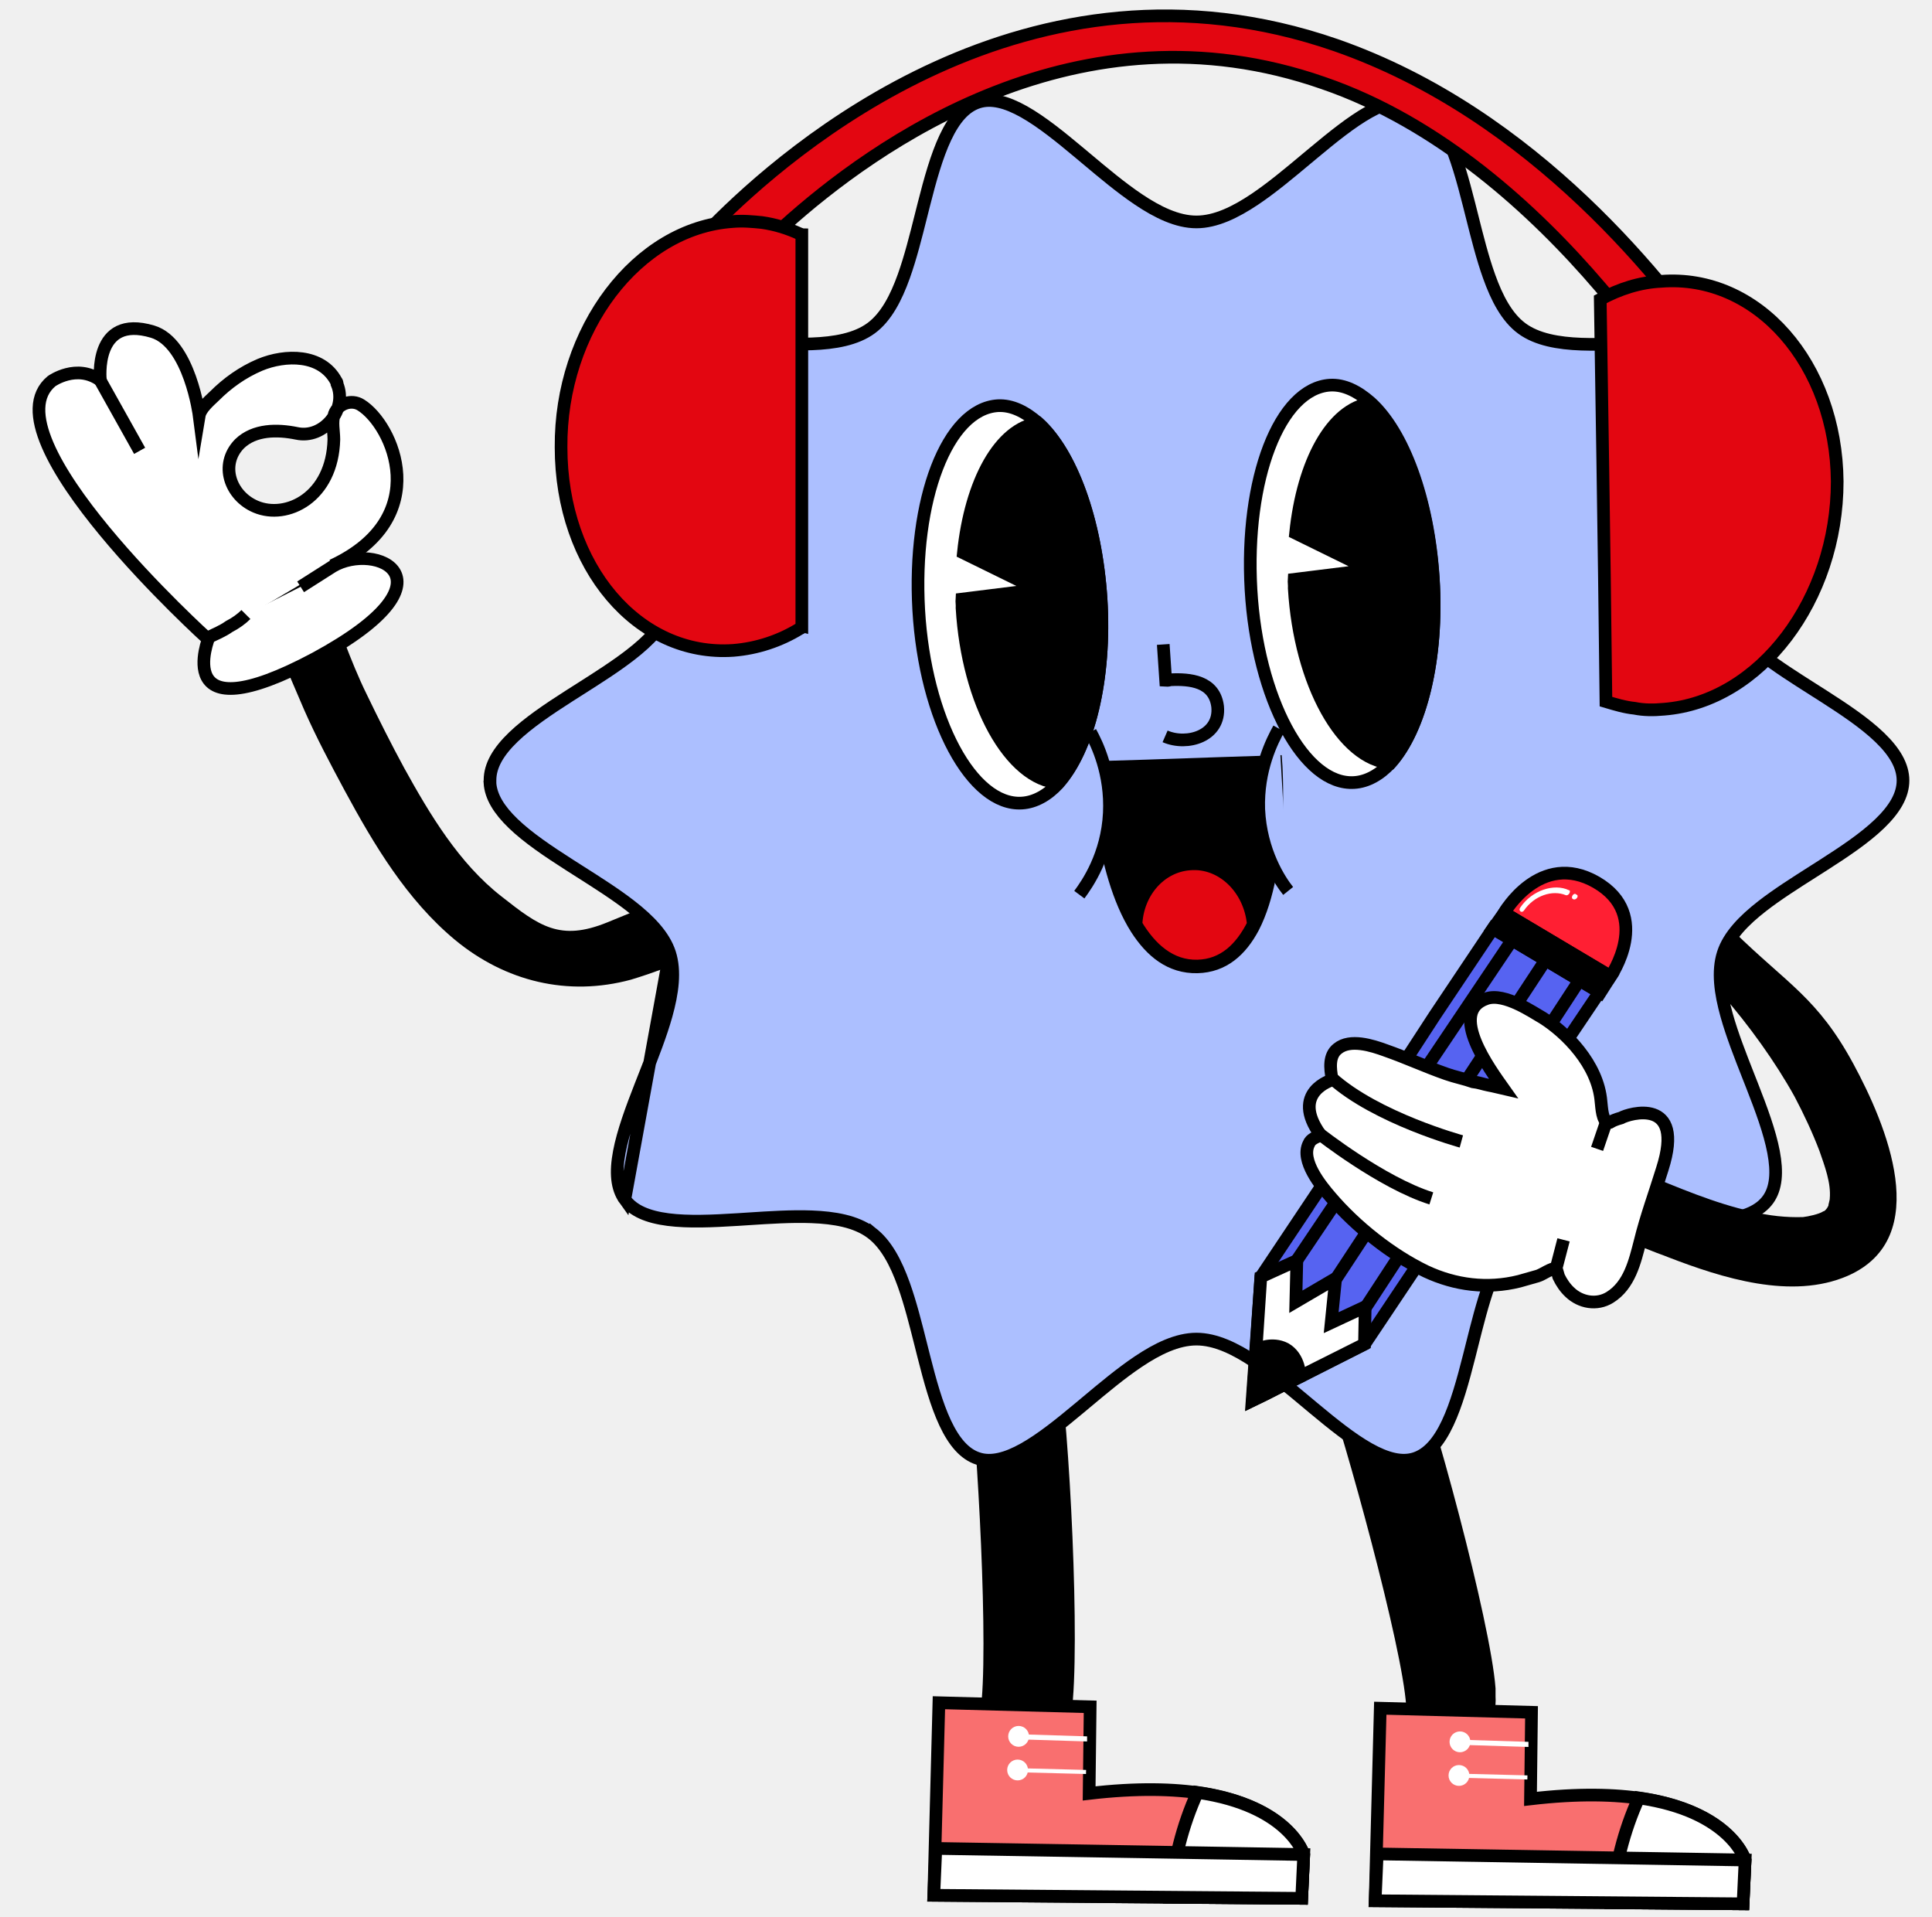
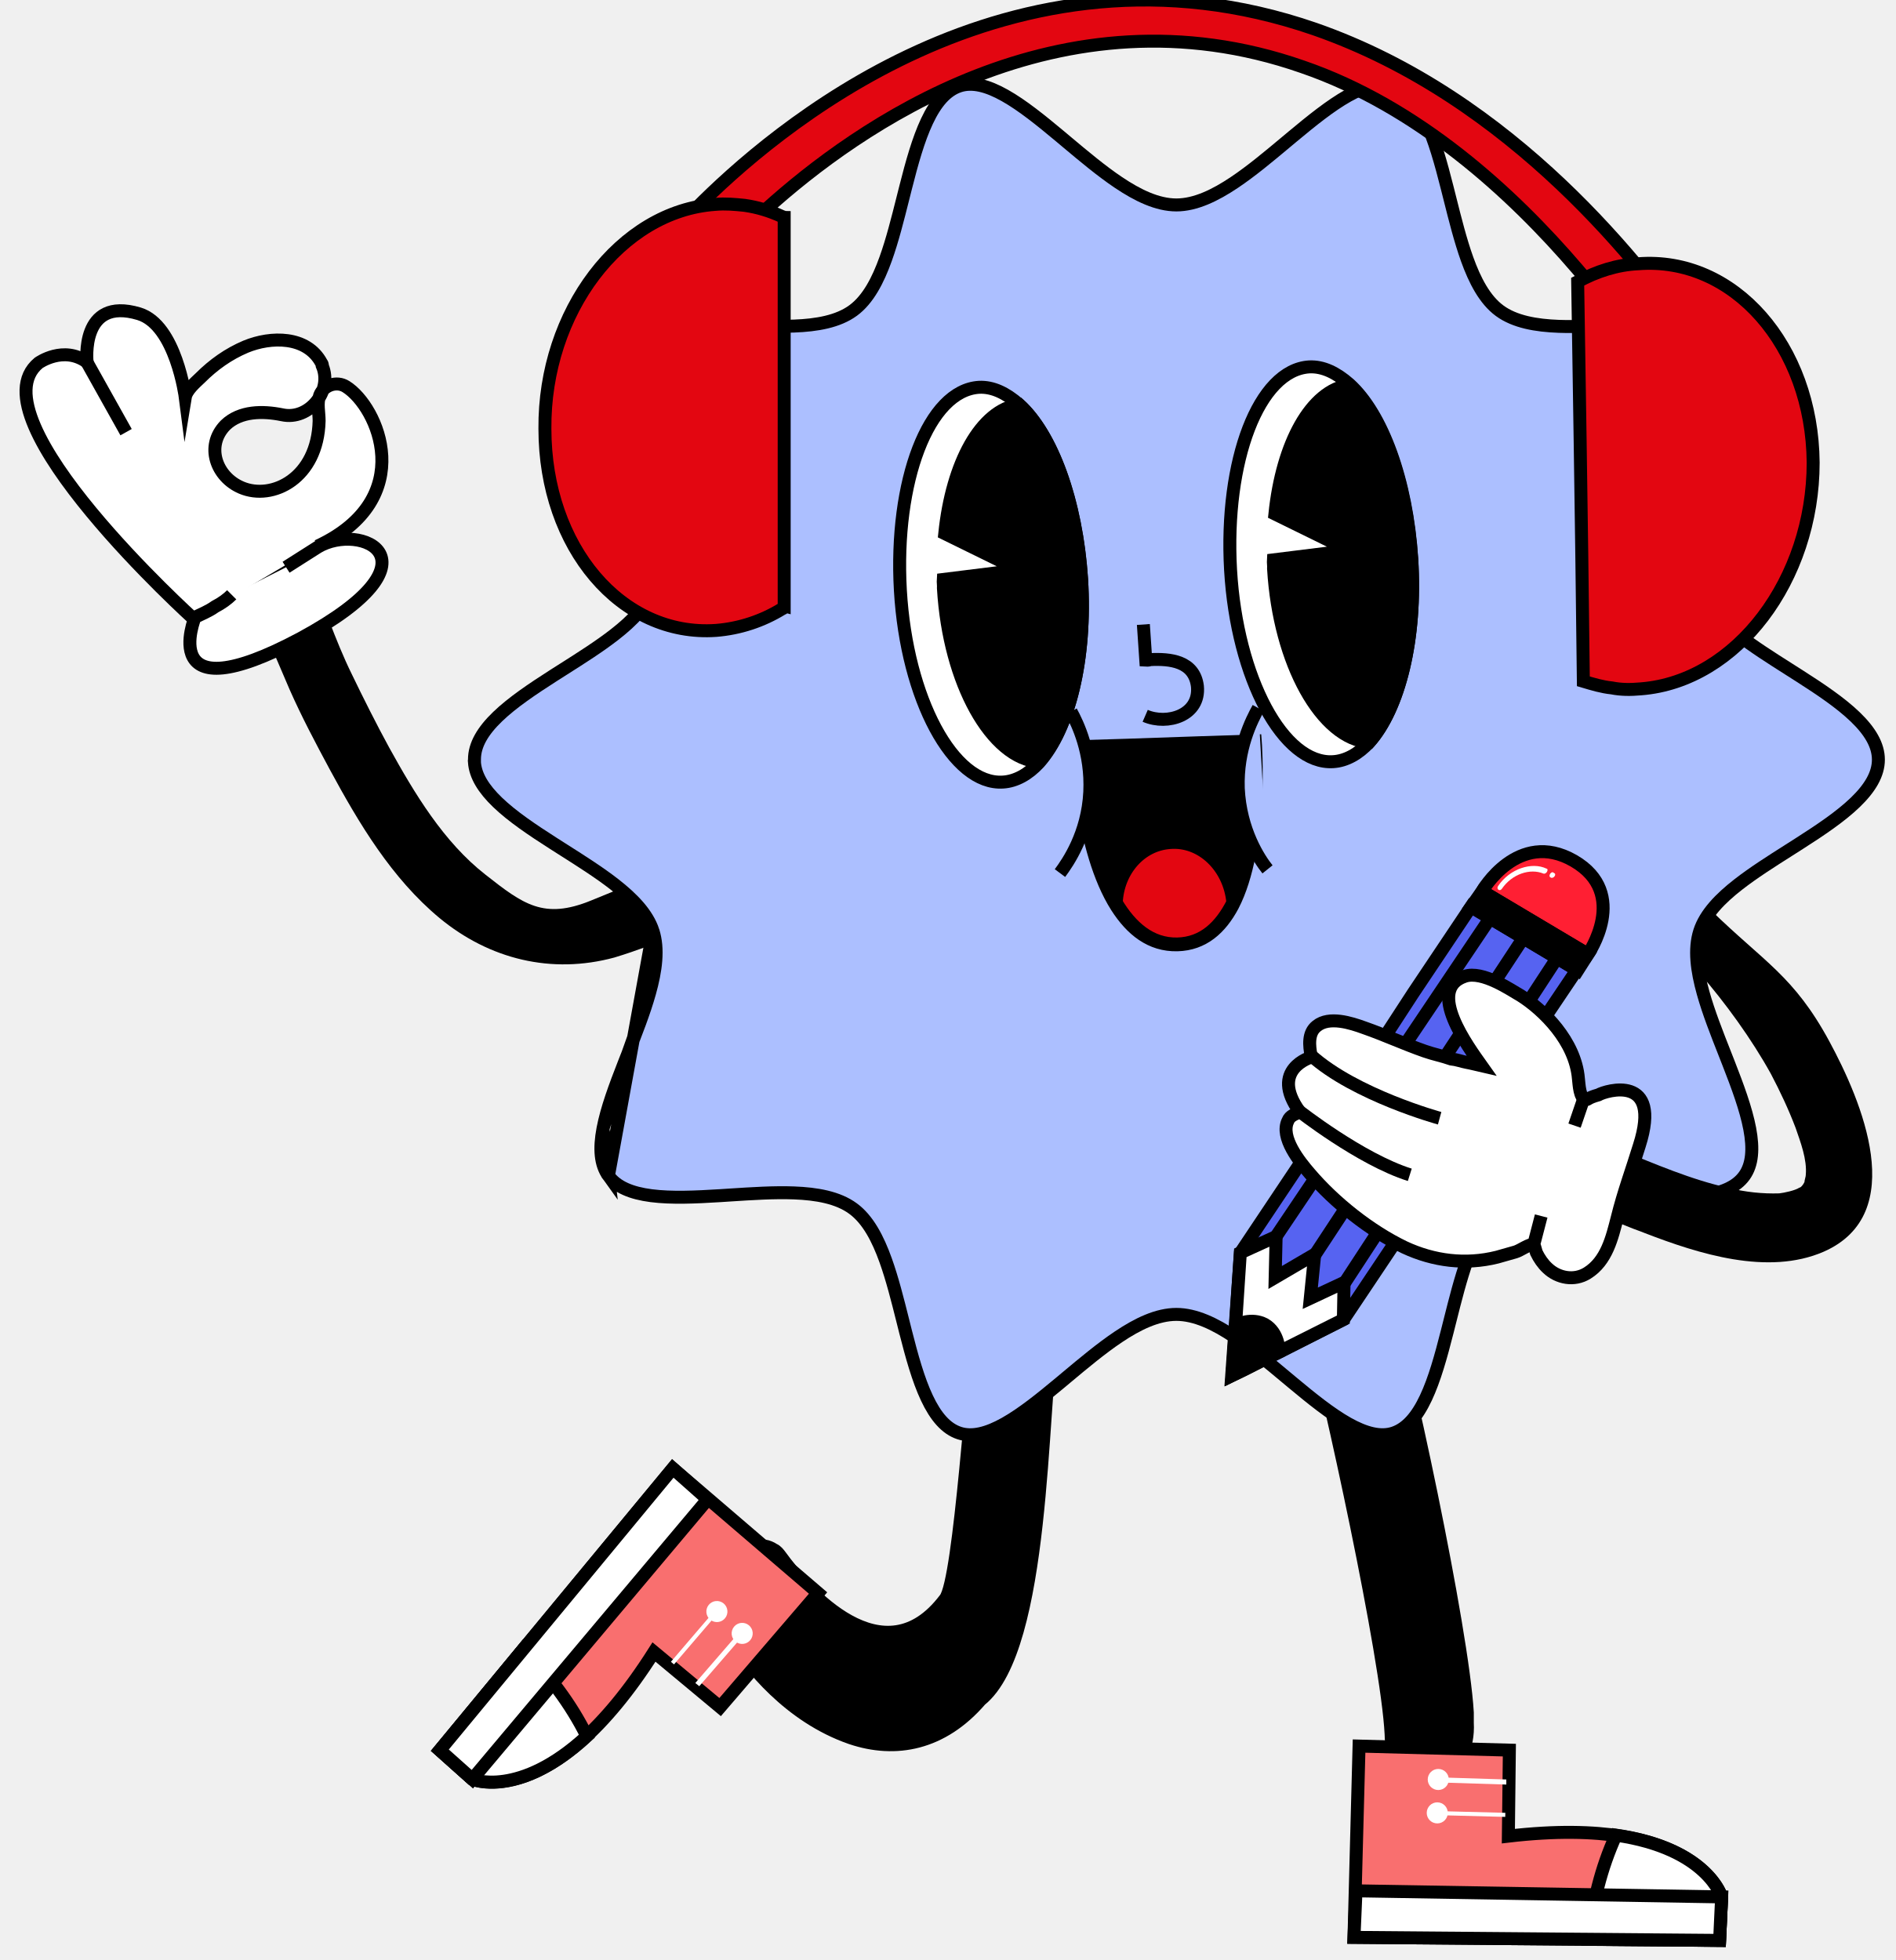
- <svg xmlns="http://www.w3.org/2000/svg" width="122" height="121" viewBox="0 0 122 121" fill="none">
-   <path d="M67.155 108.607C66.787 111.166 63.642 111.387 62.574 109.739C62.299 109.293 62.168 108.75 62.302 108.136C62.877 104.334 62.088 90.725 61.604 86.951C61.539 86.679 61.546 86.359 61.481 86.088C63.277 86.09 64.895 86.055 66.422 85.87C67.135 90.015 67.831 104.055 67.261 108.115C67.235 108.238 67.195 108.423 67.155 108.607Z" fill="black" stroke="black" stroke-width="0.8" stroke-miterlimit="10" />
-   <path d="M68.84 107.754L59.289 107.497L58.967 119.654L82.198 119.846L82.327 117.081C82.327 117.081 80.843 111.806 68.775 113.222L68.84 107.754Z" fill="#F96F6F" stroke="black" stroke-width="0.8" stroke-miterlimit="10" />
-   <path d="M75.616 113.157C81.424 113.993 82.327 117.081 82.327 117.081L82.198 119.846L73.873 119.782C74.131 117.467 74.648 115.28 75.616 113.157Z" fill="white" stroke="black" stroke-width="0.8" stroke-miterlimit="10" />
-   <path d="M59.096 116.695L82.327 117.081L82.198 119.846L58.967 119.654L59.096 116.695Z" fill="white" stroke="black" stroke-width="0.8" stroke-miterlimit="10" />
-   <path d="M68.646 109.942L68.646 109.62L64.516 109.491L64.516 109.813L68.646 109.942Z" fill="white" />
-   <path d="M64.519 111.634L68.584 111.739L68.577 111.996L64.513 111.892L64.519 111.634Z" fill="white" />
-   <path d="M64.322 109.878C64.18 109.878 64.064 109.762 64.064 109.62C64.064 109.478 64.18 109.362 64.322 109.362C64.465 109.362 64.581 109.478 64.581 109.62C64.581 109.762 64.465 109.878 64.322 109.878Z" fill="white" stroke="white" stroke-width="0.8" stroke-miterlimit="10" />
-   <path d="M64.258 112C64.116 112 64 111.885 64 111.743C64 111.6 64.116 111.485 64.258 111.485C64.401 111.485 64.516 111.6 64.516 111.743C64.516 111.885 64.401 112 64.258 112Z" fill="white" stroke="white" stroke-width="0.8" stroke-miterlimit="10" />
-   <path d="M94.039 107.109C94.221 109.689 91.194 110.569 89.801 109.185C89.438 108.808 89.196 108.305 89.196 107.676C88.954 103.838 85.302 90.704 84.031 87.118C83.91 86.867 83.849 86.552 83.728 86.301C85.484 85.923 87.058 85.546 88.511 85.043C90.085 88.943 93.737 102.517 94.039 106.606C94.039 106.732 94.039 106.921 94.039 107.109Z" fill="black" stroke="black" stroke-width="0.8" stroke-miterlimit="10" />
-   <path d="M42.286 60.171L42.286 60.171C41.929 59.063 40.975 58.091 39.838 57.206C38.882 56.462 37.745 55.74 36.622 55.027C36.4 54.886 36.178 54.745 35.958 54.604C34.614 53.744 33.343 52.892 32.409 51.992C31.524 51.141 30.996 50.3 30.939 49.426L30.942 49.422V49.257C30.942 48.326 31.48 47.434 32.418 46.531C33.352 45.632 34.623 44.779 35.967 43.919C36.187 43.779 36.409 43.638 36.631 43.497C37.754 42.783 38.891 42.062 39.847 41.317C40.983 40.432 41.938 39.46 42.295 38.352L42.295 38.352C42.662 37.212 42.471 35.838 42.076 34.429C41.731 33.195 41.211 31.873 40.701 30.576C40.624 30.383 40.548 30.189 40.473 29.997C39.889 28.504 39.356 27.069 39.117 25.802C38.875 24.528 38.949 23.517 39.465 22.801C39.987 22.078 40.923 21.692 42.201 21.528C43.474 21.365 44.994 21.432 46.584 21.532C46.802 21.546 47.021 21.56 47.241 21.574C48.609 21.663 50.001 21.755 51.256 21.709C52.703 21.656 54.055 21.42 55.008 20.72C55.953 20.026 56.584 18.805 57.074 17.436C57.493 16.266 57.83 14.925 58.162 13.604C58.221 13.369 58.28 13.135 58.339 12.902C58.735 11.346 59.144 9.864 59.696 8.692C60.252 7.513 60.914 6.731 61.769 6.451L61.769 6.451C62.584 6.184 63.544 6.426 64.663 7.056C65.775 7.682 66.958 8.641 68.185 9.667C68.324 9.783 68.463 9.9 68.603 10.017C69.686 10.926 70.795 11.856 71.879 12.584C73.094 13.401 74.344 14.011 75.551 14.011C76.758 14.011 78.008 13.402 79.225 12.587C80.308 11.861 81.418 10.933 82.501 10.027C82.642 9.91 82.782 9.792 82.922 9.676C84.15 8.653 85.334 7.696 86.446 7.072C87.567 6.443 88.527 6.202 89.342 6.469L89.342 6.469C90.197 6.749 90.859 7.53 91.414 8.709C91.966 9.882 92.373 11.364 92.769 12.92C92.827 13.15 92.885 13.382 92.944 13.614C93.276 14.938 93.613 16.282 94.034 17.454C94.524 18.823 95.156 20.044 96.103 20.738C97.056 21.438 98.408 21.674 99.855 21.727C101.11 21.772 102.502 21.681 103.87 21.592C104.09 21.578 104.309 21.563 104.527 21.55C106.117 21.45 107.637 21.383 108.91 21.546C110.189 21.71 111.124 22.096 111.646 22.819C112.162 23.535 112.236 24.546 111.995 25.82C111.755 27.087 111.222 28.522 110.638 30.015C110.563 30.207 110.487 30.401 110.41 30.594C109.9 31.891 109.38 33.213 109.035 34.447C108.64 35.856 108.449 37.23 108.816 38.37L108.816 38.37C109.173 39.478 110.128 40.45 111.264 41.335C112.22 42.08 113.357 42.801 114.48 43.515C114.703 43.656 114.924 43.796 115.144 43.937C116.488 44.797 117.759 45.65 118.693 46.549C119.631 47.452 120.169 48.344 120.169 49.275C120.169 50.206 119.631 51.098 118.693 52.001C117.759 52.901 116.488 53.753 115.144 54.613C114.924 54.754 114.703 54.895 114.48 55.036C113.357 55.749 112.22 56.471 111.264 57.215C110.128 58.1 109.173 59.072 108.816 60.18L108.816 60.18C108.449 61.32 108.64 62.694 109.035 64.103C109.38 65.337 109.9 66.659 110.41 67.956C110.487 68.15 110.563 68.343 110.638 68.535C111.222 70.028 111.755 71.463 111.995 72.73C112.236 74.004 112.162 75.015 111.646 75.731C111.124 76.454 110.188 76.84 108.91 77.004C107.637 77.168 106.117 77.1 104.527 77C104.309 76.987 104.09 76.972 103.87 76.958C102.503 76.869 101.11 76.778 99.855 76.824C98.408 76.877 97.056 77.112 96.103 77.812C95.158 78.506 94.528 79.727 94.037 81.096C93.618 82.266 93.281 83.607 92.949 84.928C92.89 85.163 92.831 85.397 92.772 85.63C92.376 87.186 91.968 88.668 91.415 89.841C90.86 91.019 90.198 91.801 89.343 92.081C88.527 92.346 87.567 92.104 86.446 91.475C85.334 90.85 84.15 89.894 82.921 88.871C82.783 88.755 82.644 88.639 82.504 88.522C81.42 87.616 80.309 86.688 79.225 85.962C78.008 85.147 76.758 84.54 75.551 84.54C74.344 84.54 73.094 85.148 71.878 85.963C70.794 86.689 69.684 87.617 68.601 88.523C68.46 88.641 68.32 88.758 68.181 88.874C66.953 89.898 65.769 90.854 64.656 91.478C63.536 92.107 62.575 92.349 61.761 92.081L61.76 92.081C60.905 91.802 60.243 91.02 59.688 89.841C59.137 88.668 58.729 87.187 58.334 85.63C58.275 85.4 58.217 85.168 58.159 84.936C57.827 83.613 57.489 82.269 57.069 81.096C56.578 79.727 55.946 78.506 54.999 77.812M42.286 60.171L39.456 75.722C39.978 76.445 40.914 76.831 42.193 76.996C43.465 77.159 44.985 77.092 46.575 76.993C46.791 76.979 47.008 76.965 47.226 76.951C48.596 76.862 49.99 76.771 51.248 76.819C52.694 76.873 54.046 77.11 54.999 77.812M42.286 60.171C42.653 61.311 42.462 62.685 42.068 64.094C41.722 65.328 41.202 66.65 40.692 67.947C40.615 68.141 40.539 68.334 40.464 68.526C39.88 70.019 39.348 71.454 39.108 72.721C38.866 73.995 38.94 75.006 39.456 75.722L42.286 60.171ZM54.999 77.812L54.763 78.135L55 77.813C55 77.813 54.999 77.812 54.999 77.812Z" fill="#ACBFFF" stroke="black" stroke-width="0.8" />
-   <path d="M69.528 37.799C69.203 32.8 67.641 28.591 65.56 26.706C64.736 25.984 63.891 25.568 63.014 25.612C59.813 25.807 57.619 31.559 58.015 38.512C58.415 45.414 61.38 50.898 64.529 50.699C65.355 50.652 66.158 50.193 66.824 49.468C68.718 47.338 69.846 42.899 69.528 37.799Z" fill="white" stroke="black" stroke-width="0.8" stroke-miterlimit="10" />
-   <path d="M66.829 49.417C63.81 49.214 61.108 44.415 60.75 38.389C60.764 38.184 60.727 37.977 60.738 37.824L65.559 37.224L60.835 34.906C61.297 30.422 63.122 27.056 65.562 26.708C67.642 28.592 69.2 32.852 69.529 37.799C69.847 42.9 68.719 47.339 66.829 49.417Z" fill="black" stroke="black" stroke-width="0.8" stroke-miterlimit="10" />
-   <path d="M90.509 36.502C90.184 31.503 88.622 27.294 86.541 25.41C85.717 24.687 84.872 24.271 83.995 24.315C80.794 24.51 78.6 30.262 78.996 37.215C79.396 44.117 82.361 49.601 85.51 49.402C86.336 49.355 87.139 48.896 87.805 48.171C89.7 46.041 90.827 41.602 90.509 36.502Z" fill="white" stroke="black" stroke-width="0.8" stroke-miterlimit="10" />
-   <path d="M87.807 48.172C84.788 47.969 82.085 43.169 81.728 37.143C81.742 36.939 81.705 36.731 81.716 36.578L86.537 35.979L81.813 33.66C82.275 29.177 84.1 25.811 86.539 25.462C88.62 27.346 90.178 31.607 90.506 36.554C90.828 41.603 89.701 46.042 87.807 48.172Z" fill="black" stroke="black" stroke-width="0.8" stroke-miterlimit="10" />
-   <path d="M73.456 40.684L73.609 42.951C73.609 42.951 73.814 42.965 73.868 42.917C75.159 42.85 76.691 43.005 76.89 44.609C77.071 46.468 74.971 47.096 73.572 46.489" fill="#ACBFFF" />
-   <path d="M73.456 40.684L73.609 42.951C73.609 42.951 73.814 42.965 73.868 42.917C75.159 42.85 76.691 43.005 76.89 44.609C77.071 46.468 74.971 47.096 73.572 46.489" stroke="black" stroke-width="0.8" stroke-miterlimit="10" />
-   <path d="M71.766 58.626C72.696 60.074 73.913 61.08 75.613 61.04C77.262 60.998 78.359 59.994 79.126 58.558C81.082 54.79 80.564 48.085 80.564 48.085L76.956 48.201L72.419 48.357L69.275 48.453C69.271 48.504 69.444 54.981 71.766 58.626Z" fill="black" stroke="black" stroke-width="0.8" stroke-miterlimit="10" />
-   <path d="M71.734 58.367C72.657 59.917 73.918 61.028 75.618 60.989C77.267 60.946 78.368 59.891 79.143 58.353C78.938 56.081 77.152 54.37 75.134 54.542C73.273 54.673 71.823 56.32 71.734 58.367Z" fill="#E30611" stroke="black" stroke-width="0.8" stroke-miterlimit="10" />
-   <path d="M80.76 45.999C80.35 46.741 79.402 48.575 79.486 51.094C79.611 53.77 80.822 55.596 81.343 56.247" fill="#ACBFFF" />
-   <path d="M80.76 45.999C80.35 46.741 79.402 48.575 79.486 51.094C79.611 53.77 80.822 55.596 81.343 56.247" stroke="black" stroke-width="0.8" stroke-miterlimit="10" />
-   <path d="M68.859 46.219C69.27 46.965 70.17 48.821 70.05 51.326C69.919 53.985 68.665 55.798 68.156 56.482" fill="#ACBFFF" />
-   <path d="M68.859 46.219C69.27 46.965 70.17 48.821 70.05 51.326C69.919 53.985 68.665 55.798 68.156 56.482" stroke="black" stroke-width="0.8" stroke-miterlimit="10" />
-   <path d="M41.302 58.552C41.807 58.955 42.426 60.946 42.426 60.946C42.426 60.946 41.333 61.397 39.848 61.847C35.85 62.931 31.905 61.96 28.732 59.337C25.687 56.806 23.618 53.334 21.758 49.895C20.857 48.217 19.985 46.578 19.206 44.813C18.845 43.97 18.484 43.128 18.124 42.286C17.716 41.293 17.349 40.272 16.971 39.32C16.971 39.32 16.942 39.28 16.913 39.239C16.581 38.437 16.25 37.635 15.947 36.874C15.47 35.87 16.174 34.634 17.157 34.298C18.222 33.904 19.335 34.515 19.742 35.507C19.998 36.119 20.266 36.661 20.481 37.302C20.918 38.334 21.343 39.437 21.739 40.498C22.164 41.6 22.618 42.743 23.153 43.827C23.897 45.373 24.758 47.081 25.525 48.489C27.146 51.425 28.994 54.505 31.65 56.58C34.051 58.471 35.362 59.447 38.347 58.232C40.528 57.346 39.867 57.606 39.867 57.606C39.867 57.606 40.425 57.852 41.302 58.552Z" fill="black" />
-   <path d="M13.138 40.352C13.138 40.352 -0.999 27.581 3.259 24.062C3.259 24.062 4.842 22.931 6.339 24.013C6.339 24.013 5.869 19.807 9.639 20.939C11.988 21.652 12.579 26.249 12.579 26.249C12.654 25.798 13.196 25.331 13.528 25.014C14.364 24.178 15.314 23.5 16.415 23.032C18.014 22.368 20.301 22.328 21.226 24.058C21.264 24.11 21.302 24.163 21.287 24.253C21.955 25.848 20.434 27.731 18.727 27.357C17.511 27.11 16.069 27.104 15.127 28.015C13.839 29.334 14.538 31.305 16.147 31.988C18.104 32.821 20.992 31.396 21.083 27.745C21.082 27.189 20.937 26.654 21.117 26.127C21.365 25.472 22.202 25.193 22.792 25.569C24.818 26.831 27.435 32.691 20.979 35.708" fill="white" />
-   <path d="M13.138 40.352C13.138 40.352 -0.999 27.581 3.259 24.062C3.259 24.062 4.842 22.931 6.339 24.013C6.339 24.013 5.869 19.807 9.639 20.939C11.988 21.652 12.579 26.249 12.579 26.249C12.654 25.798 13.196 25.331 13.528 25.014C14.364 24.178 15.314 23.5 16.415 23.032C18.014 22.368 20.301 22.328 21.226 24.058C21.264 24.11 21.302 24.163 21.287 24.253C21.955 25.848 20.434 27.731 18.727 27.357C17.511 27.11 16.069 27.104 15.127 28.015C13.839 29.334 14.538 31.305 16.147 31.988C18.104 32.821 20.992 31.396 21.083 27.745C21.082 27.189 20.937 26.654 21.117 26.127C21.365 25.472 22.202 25.193 22.792 25.569C24.818 26.831 27.435 32.691 20.979 35.708" stroke="black" stroke-width="0.8" stroke-miterlimit="10" />
-   <path d="M6.302 23.966L8.817 28.462" stroke="black" stroke-width="0.8" stroke-miterlimit="10" />
-   <path d="M18.983 37.047L21.012 35.757C23.697 34.158 29.169 36.546 19.914 41.562C10.622 46.526 13.199 40.222 13.199 40.222C13.553 40.048 14.051 39.852 14.473 39.551C14.881 39.339 15.25 39.076 15.529 38.797" fill="white" />
-   <path d="M18.983 37.047L21.012 35.757C23.697 34.158 29.169 36.546 19.914 41.562C10.622 46.526 13.199 40.222 13.199 40.222C13.553 40.048 14.051 39.852 14.473 39.551C14.881 39.339 15.25 39.076 15.529 38.797" stroke="black" stroke-width="0.8" stroke-miterlimit="10" />
-   <path d="M43.903 15.365L46.727 17.042C46.847 16.922 49.491 14.287 49.491 14.287C55.2 9.136 68.12 -0.148 83.564 5.243C90.895 7.758 96.904 13.269 101.051 18.12C101.832 19.019 102.553 19.917 103.214 20.756C104.416 22.253 105.377 23.631 106.098 24.709L108.863 23.211C105.257 17.941 96.904 7.219 84.345 2.847C64.935 -3.861 49.732 9.495 45.044 14.227C44.564 14.706 44.203 15.126 43.903 15.365Z" fill="#E30611" stroke="black" stroke-width="0.8" stroke-miterlimit="10" />
-   <path d="M46.306 41.06C47.809 40.94 49.251 40.461 50.513 39.683C50.573 39.683 50.573 39.623 50.633 39.623V15.605V14.826C50.573 14.826 50.573 14.766 50.513 14.766C49.732 14.407 48.95 14.167 48.109 14.047C47.508 13.988 46.907 13.928 46.246 13.988C40.237 14.407 35.37 20.816 35.43 28.243C35.43 35.789 40.297 41.48 46.306 41.06Z" fill="#E30611" stroke="black" stroke-width="0.8" stroke-miterlimit="10" />
-   <path d="M105.077 44.774C104.416 44.834 103.815 44.834 103.214 44.714C102.613 44.654 102.012 44.474 101.411 44.294C101.291 33.334 101.111 23.091 101.051 18.899C102.253 18.24 103.575 17.821 104.897 17.761C110.966 17.282 115.954 22.972 116.014 30.399C116.014 37.826 111.146 44.294 105.077 44.774Z" fill="#E30611" stroke="black" stroke-width="0.8" stroke-miterlimit="10" />
-   <path d="M101.003 62.631L94.272 58.624L90.6 64.11L89.108 66.402L88.038 68.021L79.624 80.612L79.295 85.223L79.066 88.435C80.055 87.969 81.049 87.42 82.037 86.954L86.173 84.854L94.725 72.066L95.795 70.447L97.287 68.155L101.003 62.631Z" fill="#5663F1" stroke="black" stroke-width="0.8" stroke-miterlimit="10" />
-   <path d="M79.617 80.614L81.891 79.58L81.829 82.182L84.342 80.71L84.06 83.502L86.207 82.5L86.164 84.855L79.103 88.397L79.617 80.614Z" fill="white" stroke="black" stroke-width="0.8" stroke-miterlimit="10" />
-   <path d="M79.33 85.187C79.457 85.155 80.318 84.721 81.159 85.154C82.076 85.676 82.077 86.835 82.071 86.917C81.083 87.383 80.089 87.932 79.101 88.398L79.33 85.187Z" fill="black" stroke="black" stroke-width="0.8" stroke-miterlimit="10" />
-   <path d="M81.857 79.618L95.468 59.373" stroke="black" stroke-width="0.8" stroke-miterlimit="10" />
-   <path d="M84.302 80.828L97.577 60.641" stroke="black" stroke-width="0.8" stroke-miterlimit="10" />
-   <path d="M86.209 82.578L99.773 61.833" stroke="black" stroke-width="0.8" stroke-miterlimit="10" />
-   <path d="M94.977 57.636C94.977 57.636 97.252 53.665 100.801 55.702C104.388 57.782 101.705 61.641 101.705 61.641L94.977 57.636Z" fill="#FF1F33" stroke="black" stroke-width="0.8" stroke-miterlimit="10" />
-   <path d="M98.877 56.515C98.031 56.164 96.883 56.536 96.234 57.482C96.096 57.679 95.859 57.496 95.998 57.299C96.741 56.194 98.142 55.758 99.066 56.198C99.231 56.21 99.081 56.571 98.877 56.515Z" fill="white" />
-   <path d="M99.316 56.753C99.157 56.658 99.39 56.302 99.544 56.479C99.748 56.535 99.514 56.891 99.316 56.753Z" fill="white" />
-   <path d="M94.284 58.622L101.049 62.67L101.703 61.643L94.977 57.639L94.284 58.622Z" fill="black" stroke="black" stroke-width="0.8" stroke-miterlimit="10" />
-   <path d="M93.599 74.055C93.852 74.195 94.105 74.335 94.358 74.475C96.163 75.395 97.97 76.314 99.846 77.107C101.371 77.788 102.881 78.419 104.378 79.002C104.68 79.128 105.032 79.241 105.334 79.367C108.742 80.68 113.133 82.084 116.679 80.545C122.156 78.138 119.081 70.947 117.041 67.175C114.776 62.99 112.878 62.133 109.476 58.802L108.766 60.681L108.768 62.808C110.434 64.722 112.11 67.039 113.327 69.24C113.911 70.347 114.459 71.518 114.896 72.668C115.213 73.586 115.635 74.686 115.544 75.667C115.559 75.716 115.446 76.066 115.46 76.115C115.425 76.178 115.39 76.242 115.39 76.242C115.355 76.305 115.236 76.445 115.187 76.459L115.138 76.473C114.871 76.655 114.169 76.801 113.859 76.836C112.806 76.87 111.71 76.757 110.621 76.484C108.295 75.977 105.927 74.953 103.7 74.047C102.793 73.668 101.95 73.324 101.093 72.931C100.109 72.468 99.125 72.005 98.141 71.542C97.397 71.17 96.652 70.798 95.956 70.412C95.458 71.085 95.009 71.743 94.623 72.436C94.258 73.018 93.928 73.536 93.599 74.055Z" fill="black" />
-   <path d="M101.552 70.877C101.174 70.776 101.146 69.95 101.099 69.545C100.903 67.167 98.867 65.172 97.421 64.261C96.841 63.939 95.009 62.651 93.869 63.045C91.395 63.887 94.123 67.563 94.943 68.721C94.272 68.564 94.124 68.536 93.977 68.508C93.683 68.453 93.37 68.333 93.011 68.296C92.468 68.103 91.879 67.992 91.336 67.798C90.019 67.338 88.814 66.776 87.497 66.315C86.641 66.002 85.261 65.56 84.471 66.202C83.901 66.642 83.994 67.45 84.114 68.111C84.114 68.111 84.114 68.111 84.133 68.175C84.133 68.175 81.429 68.944 83.392 71.655C83.089 71.811 82.767 71.902 82.647 72.214C82.115 73.269 83.405 74.85 84.032 75.576C85.608 77.424 87.864 79.217 90.046 80.267C91.896 81.132 93.92 81.391 95.934 80.889C96.321 80.779 96.707 80.669 97.093 80.56C97.415 80.468 97.985 80.028 98.279 80.084C98.279 80.084 98.409 80.534 98.427 80.598C98.602 80.966 98.842 81.315 99.128 81.581C99.8 82.225 100.831 82.419 101.658 81.906C102.899 81.136 103.237 79.649 103.567 78.373C103.951 76.803 104.501 75.325 104.969 73.802C106.435 69.212 102.848 70.3 102.37 70.575C101.598 70.795 101.763 70.887 101.552 70.877Z" fill="white" stroke="black" stroke-width="0.8" stroke-miterlimit="10" />
-   <path d="M92.28 72.061C92.28 72.061 86.915 70.595 84.096 68.057" stroke="black" stroke-width="0.8" stroke-miterlimit="10" />
-   <path d="M83.287 71.554C83.287 71.554 87.246 74.671 90.384 75.657" stroke="black" stroke-width="0.8" stroke-miterlimit="10" />
-   <path d="M101.457 70.76L100.852 72.531" stroke="black" stroke-width="0.8" stroke-miterlimit="10" />
-   <path d="M98.733 78.275L98.303 79.927" stroke="black" stroke-width="0.8" stroke-miterlimit="10" />
-   <path d="M96.711 108.1L87.16 107.843L86.837 119.999L110.069 120.192L110.198 117.426C110.198 117.426 108.713 112.152 96.646 113.567L96.711 108.1Z" fill="#F96F6F" stroke="black" stroke-width="0.8" stroke-miterlimit="10" />
-   <path d="M103.486 113.503C109.294 114.339 110.198 117.426 110.198 117.426L110.069 120.192L101.744 120.128C102.002 117.812 102.518 115.625 103.486 113.503Z" fill="white" stroke="black" stroke-width="0.8" stroke-miterlimit="10" />
-   <path d="M86.966 117.041L110.198 117.426L110.069 120.192L86.837 119.999L86.966 117.041Z" fill="white" stroke="black" stroke-width="0.8" stroke-miterlimit="10" />
-   <path d="M96.517 110.288V109.966L92.387 109.837V110.159L96.517 110.288Z" fill="white" />
-   <path d="M92.39 111.98L96.454 112.084L96.448 112.342L92.383 112.238L92.39 111.98Z" fill="white" />
-   <path d="M92.193 110.223C92.051 110.223 91.935 110.108 91.935 109.966C91.935 109.823 92.051 109.708 92.193 109.708C92.336 109.708 92.451 109.823 92.451 109.966C92.451 110.108 92.336 110.223 92.193 110.223Z" fill="white" stroke="white" stroke-width="0.8" stroke-miterlimit="10" />
-   <path d="M92.129 112.346C91.986 112.346 91.871 112.231 91.871 112.088C91.871 111.946 91.986 111.831 92.129 111.831C92.272 111.831 92.387 111.946 92.387 112.088C92.387 112.231 92.272 112.346 92.129 112.346Z" fill="white" stroke="white" stroke-width="0.8" stroke-miterlimit="10" />
+ <svg xmlns="http://www.w3.org/2000/svg" width="117" height="121" viewBox="0 0 117 121" fill="none">
+   <g clip-path="url(#clip0_755_6290)">
+     <path d="M90.571 106.35C90.748 109.547 87.807 110.639 86.454 108.923C86.101 108.455 85.866 107.832 85.866 107.052C85.631 102.296 82.083 86.017 80.848 81.573C80.731 81.261 80.672 80.871 80.554 80.559C82.26 80.092 83.789 79.624 85.2 79C86.73 83.834 90.277 100.659 90.571 105.727C90.571 105.882 90.571 106.116 90.571 106.35Z" fill="black" stroke="black" stroke-width="0.8" stroke-miterlimit="10" />
+     <path d="M64.988 82.273C64.223 86.795 64.501 101.745 60.518 104.947C58.166 107.676 55.284 108.222 52.52 107.286C48.697 105.961 46.227 102.764 45.227 101.204L45.168 101.048C44.521 99.879 44.462 98.398 44.933 97.228C45.286 96.37 45.874 95.747 46.58 95.513C46.991 95.357 47.403 95.435 47.756 95.669C47.932 95.747 48.05 95.903 48.167 96.058C49.697 98.164 54.519 103.777 58.342 98.709C59.283 97.54 60.047 84.222 60.518 82.039C61.988 82.195 63.459 82.273 64.988 82.273Z" fill="black" stroke="black" stroke-width="0.8" stroke-miterlimit="10" />
+     <path d="M93.166 108.043L83.888 107.793L83.575 119.603L106.143 119.79L106.268 117.103C106.268 117.103 104.826 111.98 93.104 113.354L93.166 108.043Z" fill="#F96F6F" stroke="black" stroke-width="0.8" stroke-miterlimit="10" />
+     <path d="M99.749 113.292C105.391 114.105 106.268 117.104 106.268 117.104L106.143 119.791L98.056 119.728C98.307 117.479 98.808 115.354 99.749 113.292Z" fill="white" stroke="black" stroke-width="0.8" stroke-miterlimit="10" />
+     <path d="M83.7 116.729L106.268 117.104L106.143 119.79L83.575 119.603L83.7 116.729Z" fill="white" stroke="black" stroke-width="0.8" stroke-miterlimit="10" />
+     <path d="M92.978 110.169V109.856L88.966 109.73V110.043L92.978 110.169Z" fill="white" />
+     <path d="M88.969 111.813L92.917 111.914L92.911 112.165L88.963 112.063L88.969 111.813Z" fill="white" />
+     <path d="M88.778 110.106C88.639 110.106 88.527 109.994 88.527 109.856C88.527 109.718 88.639 109.605 88.778 109.605C88.916 109.605 89.028 109.718 89.028 109.856C89.028 109.994 88.916 110.106 88.778 110.106Z" fill="white" stroke="white" stroke-width="0.8" stroke-miterlimit="10" />
+     <path d="M88.716 112.168C88.577 112.168 88.465 112.056 88.465 111.918C88.465 111.779 88.577 111.667 88.716 111.667C88.854 111.667 88.966 111.779 88.966 111.918C88.966 112.056 88.854 112.168 88.716 112.168Z" fill="white" stroke="white" stroke-width="0.8" stroke-miterlimit="10" />
+     <path d="M44.45 105.386L50.495 98.344L41.529 90.652L27.149 108.047L29.155 109.839C29.155 109.839 34.041 111.951 40.368 101.987L44.45 105.386Z" fill="#F96F6F" stroke="black" stroke-width="0.8" stroke-miterlimit="10" />
+     <path d="M36.225 107.183C32.036 111.049 29.155 109.839 29.155 109.839L27.149 108.047L32.298 101.811C33.886 103.424 35.218 105.153 36.225 107.183Z" fill="white" stroke="black" stroke-width="0.8" stroke-miterlimit="10" />
+     <path d="M43.68 92.562L29.155 109.839L27.149 108.047L41.529 90.652L43.68 92.562Z" fill="white" stroke="black" stroke-width="0.8" stroke-miterlimit="10" />
+     <path d="M42.919 103.899L43.162 104.097L45.79 101.062L45.547 100.865L42.919 103.899Z" fill="white" />
+     <path d="M44.172 99.752L41.603 102.751L41.413 102.589L43.982 99.589L44.172 99.752Z" fill="white" />
+     <path d="M45.617 100.68C45.704 100.572 45.862 100.556 45.969 100.643C46.077 100.73 46.093 100.888 46.005 100.995C45.918 101.103 45.76 101.119 45.653 101.032C45.546 100.945 45.53 100.787 45.617 100.68Z" fill="white" stroke="white" stroke-width="0.8" stroke-miterlimit="10" />
+     <path d="M44.056 99.33C44.144 99.223 44.301 99.207 44.409 99.294C44.516 99.381 44.532 99.539 44.445 99.646C44.358 99.754 44.2 99.77 44.093 99.683C43.985 99.596 43.969 99.438 44.056 99.33Z" fill="white" stroke="white" stroke-width="0.8" stroke-miterlimit="10" />
+     <path d="M40.307 57.479L40.307 57.479C39.959 56.4 39.029 55.454 37.925 54.593C36.996 53.87 35.891 53.168 34.8 52.476C34.584 52.339 34.368 52.202 34.155 52.065C32.849 51.23 31.616 50.402 30.709 49.529C29.852 48.704 29.342 47.892 29.284 47.049L29.287 47.045V46.881C29.287 45.98 29.807 45.117 30.717 44.241C31.624 43.368 32.858 42.54 34.163 41.704C34.377 41.568 34.592 41.431 34.808 41.294C35.9 40.601 37.005 39.9 37.934 39.176C39.038 38.316 39.968 37.37 40.316 36.291L40.316 36.291C40.673 35.18 40.486 33.842 40.103 32.473C39.767 31.273 39.262 29.988 38.766 28.729C38.692 28.541 38.618 28.353 38.545 28.166C37.978 26.716 37.461 25.323 37.228 24.093C36.994 22.856 37.066 21.878 37.565 21.186C38.069 20.488 38.974 20.114 40.215 19.954C41.45 19.796 42.926 19.861 44.471 19.958C44.682 19.971 44.895 19.985 45.109 19.999C46.437 20.086 47.791 20.175 49.01 20.13C50.416 20.078 51.733 19.85 52.662 19.167C53.583 18.491 54.196 17.302 54.672 15.972C55.08 14.835 55.407 13.531 55.73 12.248C55.787 12.02 55.844 11.792 55.902 11.567C56.286 10.054 56.683 8.616 57.219 7.478C57.758 6.334 58.4 5.578 59.226 5.307L59.226 5.307C60.013 5.049 60.942 5.283 62.028 5.895C63.107 6.502 64.256 7.433 65.448 8.429C65.583 8.542 65.718 8.656 65.854 8.77C66.906 9.652 67.984 10.557 69.037 11.264C70.218 12.058 71.435 12.652 72.611 12.652C73.787 12.652 75.004 12.059 76.186 11.267C77.239 10.562 78.318 9.66 79.37 8.779C79.507 8.665 79.643 8.551 79.778 8.438C80.972 7.444 82.121 6.516 83.201 5.91C84.288 5.3 85.218 5.067 86.004 5.325L86.005 5.325C86.831 5.595 87.472 6.351 88.01 7.495C88.546 8.633 88.942 10.072 89.326 11.584C89.383 11.807 89.439 12.032 89.496 12.258C89.819 13.543 90.147 14.85 90.555 15.99C91.032 17.32 91.647 18.509 92.569 19.185C93.499 19.867 94.815 20.096 96.221 20.147C97.441 20.192 98.794 20.104 100.122 20.017C100.336 20.003 100.549 19.989 100.76 19.976C102.305 19.878 103.781 19.813 105.016 19.972C106.257 20.131 107.162 20.506 107.667 21.204C108.165 21.896 108.237 22.874 108.003 24.111C107.77 25.34 107.253 26.733 106.686 28.184C106.612 28.37 106.539 28.558 106.465 28.746C105.969 30.006 105.463 31.291 105.128 32.49C104.744 33.86 104.558 35.197 104.915 36.308L104.915 36.308C105.263 37.388 106.193 38.334 107.297 39.194C108.226 39.917 109.331 40.619 110.423 41.312C110.639 41.449 110.854 41.585 111.067 41.722C112.373 42.557 113.607 43.385 114.514 44.258C115.424 45.135 115.944 45.998 115.944 46.898C115.944 47.798 115.424 48.661 114.514 49.538C113.607 50.411 112.373 51.239 111.067 52.074C110.854 52.211 110.639 52.347 110.423 52.484C109.331 53.177 108.226 53.879 107.297 54.602C106.193 55.462 105.263 56.408 104.915 57.488L104.915 57.488C104.558 58.599 104.744 59.936 105.128 61.306C105.463 62.505 105.969 63.79 106.465 65.049C106.539 65.238 106.612 65.425 106.686 65.612C107.253 67.063 107.77 68.456 108.003 69.685C108.237 70.922 108.165 71.9 107.666 72.592C107.162 73.29 106.257 73.665 105.016 73.824C103.781 73.983 102.305 73.917 100.76 73.82C100.549 73.807 100.336 73.793 100.122 73.779C98.794 73.692 97.441 73.604 96.221 73.649C94.815 73.7 93.498 73.929 92.569 74.611C91.648 75.287 91.035 76.477 90.559 77.806C90.151 78.944 89.824 80.247 89.501 81.531C89.444 81.759 89.387 81.986 89.329 82.212C88.945 83.724 88.548 85.162 88.012 86.3C87.473 87.445 86.831 88.2 86.005 88.471C85.218 88.727 84.288 88.493 83.201 87.883C82.121 87.276 80.971 86.348 79.778 85.354C79.644 85.242 79.509 85.129 79.373 85.016C78.32 84.135 77.24 83.233 76.186 82.527C75.004 81.736 73.787 81.144 72.611 81.144C71.435 81.144 70.218 81.737 69.036 82.529C67.983 83.234 66.905 84.136 65.852 85.016C65.716 85.131 65.579 85.245 65.444 85.358C64.251 86.352 63.101 87.28 62.022 87.886C60.934 88.496 60.005 88.729 59.218 88.471L59.218 88.471C58.391 88.201 57.75 87.445 57.212 86.301C56.676 85.163 56.281 83.724 55.896 82.212C55.84 81.989 55.783 81.764 55.727 81.538C55.404 80.252 55.076 78.946 54.667 77.806C54.19 76.476 53.576 75.287 52.653 74.611C51.724 73.927 50.407 73.696 49.002 73.644C47.78 73.598 46.424 73.686 45.093 73.772C44.882 73.786 44.671 73.8 44.462 73.813C42.917 73.909 41.441 73.974 40.206 73.816C38.965 73.656 38.061 73.282 37.556 72.584L40.307 57.479ZM40.307 57.479C40.665 58.59 40.478 59.928 40.094 61.297M40.307 57.479L40.094 61.297M40.094 61.297C39.759 62.496 39.253 63.782 38.758 65.041M40.094 61.297L38.758 65.041M38.758 65.041C38.684 65.229 38.61 65.417 38.537 65.603M38.758 65.041L38.537 65.603M38.537 65.603C37.969 67.054 37.452 68.447 37.219 69.677M38.537 65.603L37.219 69.677M37.219 69.677C36.985 70.913 37.057 71.891 37.556 72.583L37.219 69.677Z" fill="#ACBFFF" stroke="black" stroke-width="0.8" />
+     <path d="M66.76 35.749C66.444 30.893 64.927 26.804 62.905 24.974C62.105 24.272 61.283 23.868 60.431 23.91C57.322 24.1 55.191 29.688 55.576 36.442C55.964 43.147 58.844 48.474 61.904 48.281C62.706 48.236 63.486 47.79 64.133 47.086C65.973 45.016 67.068 40.704 66.76 35.749Z" fill="white" stroke="black" stroke-width="0.8" stroke-miterlimit="10" />
+     <path d="M64.138 47.036C61.206 46.839 58.58 42.177 58.233 36.322C58.246 36.124 58.21 35.922 58.221 35.773L62.904 35.191L58.315 32.939C58.764 28.584 60.537 25.314 62.907 24.975C64.928 26.805 66.441 30.944 66.76 35.75C67.069 40.705 65.974 45.017 64.138 47.036Z" fill="black" stroke="black" stroke-width="0.8" stroke-miterlimit="10" />
+     <path d="M87.141 34.489C86.826 29.634 85.309 25.544 83.287 23.714C82.486 23.012 81.665 22.608 80.813 22.65C77.704 22.84 75.573 28.428 75.957 35.182C76.346 41.887 79.226 47.214 82.286 47.022C83.088 46.976 83.868 46.53 84.515 45.826C86.355 43.757 87.45 39.444 87.141 34.489Z" fill="white" stroke="black" stroke-width="0.8" stroke-miterlimit="10" />
+     <path d="M84.516 45.826C81.584 45.629 78.958 40.967 78.611 35.112C78.625 34.914 78.589 34.712 78.599 34.563L83.283 33.981L78.694 31.729C79.143 27.373 80.915 24.104 83.285 23.765C85.306 25.595 86.82 29.734 87.139 34.54C87.451 39.445 86.356 43.757 84.516 45.826Z" fill="black" stroke="black" stroke-width="0.8" stroke-miterlimit="10" />
+     <path d="M70.575 38.552L70.724 40.755C70.724 40.755 70.923 40.768 70.976 40.722C72.23 40.657 73.718 40.807 73.911 42.365C74.087 44.171 72.047 44.781 70.688 44.191" fill="#ACBFFF" />
+     <path d="M70.575 38.552L70.724 40.755C70.724 40.755 70.923 40.768 70.976 40.722C72.23 40.657 73.718 40.807 73.911 42.365C74.087 44.171 72.047 44.781 70.688 44.191" stroke="black" stroke-width="0.8" stroke-miterlimit="10" />
+     <path d="M68.934 55.982C69.837 57.389 71.019 58.365 72.671 58.327C74.272 58.286 75.338 57.311 76.084 55.916C77.984 52.256 77.481 45.742 77.481 45.742L73.975 45.855L69.568 46.006L66.513 46.099C66.51 46.149 66.678 52.441 68.934 55.982Z" fill="black" stroke="black" stroke-width="0.8" stroke-miterlimit="10" />
+     <path d="M68.902 55.73C69.799 57.236 71.024 58.316 72.676 58.277C74.278 58.236 75.347 57.211 76.1 55.717C75.901 53.51 74.166 51.847 72.206 52.014C70.398 52.142 68.989 53.742 68.902 55.73Z" fill="#E30611" stroke="black" stroke-width="0.8" stroke-miterlimit="10" />
+     <path d="M77.671 43.716C77.272 44.436 76.352 46.218 76.433 48.665C76.555 51.265 77.731 53.038 78.237 53.67" fill="#ACBFFF" />
+     <path d="M77.671 43.716C77.272 44.436 76.352 46.218 76.433 48.665C76.555 51.265 77.731 53.038 78.237 53.67" stroke="black" stroke-width="0.8" stroke-miterlimit="10" />
+     <path d="M66.11 43.929C66.509 44.654 67.383 46.457 67.267 48.891C67.14 51.473 65.921 53.235 65.427 53.899" fill="#ACBFFF" />
+     <path d="M66.11 43.929C66.509 44.654 67.383 46.457 67.267 48.891C67.14 51.473 65.921 53.235 65.427 53.899" stroke="black" stroke-width="0.8" stroke-miterlimit="10" />
+     <path d="M39.339 55.91C39.83 56.301 40.432 58.236 40.432 58.236C40.432 58.236 39.369 58.673 37.927 59.111C34.043 60.164 30.21 59.221 27.128 56.673C24.17 54.214 22.161 50.841 20.354 47.501C19.479 45.87 18.632 44.278 17.874 42.563C17.524 41.745 17.173 40.926 16.823 40.108C16.427 39.144 16.071 38.152 15.703 37.227C15.703 37.227 15.675 37.188 15.647 37.149C15.325 36.37 15.002 35.591 14.708 34.851C14.245 33.876 14.929 32.675 15.884 32.349C16.918 31.966 18 32.559 18.395 33.523C18.644 34.117 18.904 34.644 19.113 35.267C19.537 36.27 19.95 37.34 20.335 38.372C20.747 39.442 21.189 40.552 21.708 41.606C22.431 43.108 23.267 44.767 24.013 46.134C25.588 48.986 27.383 51.979 29.963 53.995C32.296 55.831 33.569 56.78 36.469 55.599C38.588 54.739 37.946 54.991 37.946 54.991C37.946 54.991 38.488 55.23 39.339 55.91Z" fill="black" />
+     <path d="M11.979 38.23C11.979 38.23 -1.754 25.823 2.383 22.405C2.383 22.405 3.92 21.306 5.375 22.358C5.375 22.358 4.919 18.271 8.581 19.371C10.863 20.063 11.437 24.53 11.437 24.53C11.509 24.091 12.036 23.637 12.358 23.33C13.171 22.517 14.093 21.858 15.163 21.404C16.716 20.759 18.939 20.72 19.837 22.401C19.874 22.452 19.91 22.503 19.896 22.591C20.544 24.14 19.067 25.969 17.409 25.605C16.228 25.365 14.827 25.36 13.912 26.245C12.661 27.526 13.339 29.441 14.903 30.104C16.804 30.914 19.61 29.529 19.698 25.983C19.697 25.442 19.556 24.923 19.731 24.411C19.972 23.775 20.785 23.504 21.358 23.869C23.326 25.095 25.868 30.787 19.597 33.718" fill="white" />
+     <path d="M11.979 38.23C11.979 38.23 -1.754 25.823 2.383 22.405C2.383 22.405 3.92 21.306 5.375 22.358C5.375 22.358 4.919 18.271 8.581 19.371C10.863 20.063 11.437 24.53 11.437 24.53C11.509 24.091 12.036 23.637 12.358 23.33C13.171 22.517 14.093 21.858 15.163 21.404C16.716 20.759 18.939 20.72 19.837 22.401C19.874 22.452 19.91 22.503 19.896 22.591C20.544 24.14 19.067 25.969 17.409 25.605C16.228 25.365 14.827 25.36 13.912 26.245C12.661 27.526 13.339 29.441 14.903 30.104C16.804 30.914 19.61 29.529 19.698 25.983C19.697 25.442 19.556 24.923 19.731 24.411C19.972 23.775 20.785 23.504 21.358 23.869C23.326 25.095 25.868 30.787 19.597 33.718" stroke="black" stroke-width="0.8" stroke-miterlimit="10" />
+     <path d="M5.339 22.311L7.782 26.679" stroke="black" stroke-width="0.8" stroke-miterlimit="10" />
+     <path d="M17.658 35.019L19.629 33.766C22.237 32.213 27.553 34.533 18.563 39.406C9.536 44.227 12.039 38.103 12.039 38.103C12.383 37.935 12.867 37.744 13.277 37.451C13.673 37.246 14.031 36.99 14.302 36.719" fill="white" />
+     <path d="M17.658 35.019L19.629 33.766C22.237 32.213 27.553 34.533 18.563 39.406C9.536 44.227 12.039 38.103 12.039 38.103C12.383 37.935 12.867 37.744 13.277 37.451C13.673 37.246 14.031 36.99 14.302 36.719" stroke="black" stroke-width="0.8" stroke-miterlimit="10" />
+     <path d="M41.866 13.956L44.61 15.585C44.727 15.469 47.295 12.909 47.295 12.909C52.841 7.905 65.392 -1.114 80.395 4.123C87.517 6.567 93.354 11.92 97.382 16.633C98.141 17.506 98.842 18.378 99.484 19.193C100.652 20.648 101.586 21.986 102.286 23.033L104.971 21.578C101.469 16.458 93.354 6.043 81.154 1.795C62.298 -4.721 47.529 8.254 42.975 12.851C42.508 13.316 42.158 13.723 41.866 13.956Z" fill="#E30611" stroke="black" stroke-width="0.8" stroke-miterlimit="10" />
+     <path d="M44.201 38.918C45.66 38.801 47.062 38.336 48.287 37.579C48.346 37.579 48.346 37.521 48.404 37.521V14.189V13.432C48.346 13.432 48.346 13.374 48.287 13.374C47.529 13.025 46.77 12.792 45.952 12.676C45.368 12.618 44.785 12.56 44.143 12.618C38.305 13.025 33.576 19.251 33.635 26.466C33.635 33.797 38.363 39.325 44.201 38.918Z" fill="#E30611" stroke="black" stroke-width="0.8" stroke-miterlimit="10" />
+     <path d="M101.293 42.525C100.651 42.583 100.068 42.583 99.484 42.467C98.9 42.409 98.316 42.234 97.733 42.06C97.616 31.412 97.441 21.462 97.382 17.389C98.55 16.749 99.834 16.342 101.118 16.284C107.014 15.818 111.86 21.346 111.918 28.561C111.918 35.776 107.189 42.06 101.293 42.525Z" fill="#E30611" stroke="black" stroke-width="0.8" stroke-miterlimit="10" />
+     <path d="M97.336 59.873L90.797 55.98L87.23 61.309L85.781 63.536L84.741 65.109L76.567 77.34L76.248 81.82L76.025 84.939C76.986 84.487 77.951 83.954 78.911 83.501L82.929 81.461L91.237 69.038L92.277 67.465L93.726 65.239L97.336 59.873Z" fill="#5663F1" stroke="black" stroke-width="0.8" stroke-miterlimit="10" />
+     <path d="M76.56 77.343L78.769 76.337L78.71 78.865L81.151 77.435L80.877 80.148L82.962 79.174L82.92 81.462L76.061 84.903L76.56 77.343Z" fill="white" stroke="black" stroke-width="0.8" stroke-miterlimit="10" />
+     <path d="M76.282 81.784C76.405 81.753 77.242 81.332 78.058 81.753C78.95 82.26 78.95 83.385 78.944 83.465C77.985 83.918 77.019 84.451 76.059 84.903L76.282 81.784Z" fill="black" stroke="black" stroke-width="0.8" stroke-miterlimit="10" />
+     <path d="M78.736 76.375L91.959 56.707" stroke="black" stroke-width="0.8" stroke-miterlimit="10" />
+     <path d="M81.111 77.55L94.007 57.939" stroke="black" stroke-width="0.8" stroke-miterlimit="10" />
+     <path d="M82.964 79.25L96.141 59.097" stroke="black" stroke-width="0.8" stroke-miterlimit="10" />
+     <path d="M91.482 55.02C91.482 55.02 93.692 51.163 97.139 53.141C100.624 55.162 98.018 58.911 98.018 58.911L91.482 55.02Z" fill="#FF1F33" stroke="black" stroke-width="0.8" stroke-miterlimit="10" />
+     <path d="M95.271 53.931C94.448 53.59 93.334 53.951 92.703 54.87C92.569 55.062 92.339 54.884 92.474 54.693C93.196 53.62 94.557 53.196 95.454 53.623C95.615 53.635 95.469 53.986 95.271 53.931Z" fill="white" />
+     <path d="M95.697 54.162C95.542 54.07 95.769 53.724 95.918 53.896C96.116 53.951 95.89 54.297 95.697 54.162Z" fill="white" />
+     <path d="M90.809 55.978L97.381 59.911L98.016 58.912L91.482 55.022L90.809 55.978Z" fill="black" stroke="black" stroke-width="0.8" stroke-miterlimit="10" />
+     <path d="M90.143 70.97C90.389 71.106 90.635 71.243 90.88 71.379C92.635 72.272 94.389 73.165 96.212 73.935C97.693 74.596 99.161 75.21 100.615 75.776C100.908 75.899 101.25 76.008 101.543 76.131C104.854 77.406 109.12 78.77 112.565 77.275C117.886 74.937 114.898 67.951 112.916 64.287C110.715 60.222 108.872 59.388 105.567 56.153L104.877 57.978L104.879 60.044C106.498 61.904 108.125 64.154 109.308 66.293C109.875 67.369 110.408 68.506 110.832 69.623C111.14 70.514 111.55 71.583 111.462 72.536C111.476 72.584 111.367 72.924 111.381 72.972C111.347 73.033 111.313 73.094 111.313 73.094C111.278 73.156 111.163 73.292 111.115 73.305L111.067 73.319C110.808 73.496 110.126 73.638 109.825 73.672C108.802 73.705 107.737 73.596 106.679 73.33C104.42 72.838 102.12 71.843 99.956 70.963C99.075 70.595 98.256 70.261 97.423 69.879C96.468 69.429 95.512 68.979 94.556 68.529C93.832 68.168 93.109 67.806 92.433 67.432C91.949 68.085 91.513 68.724 91.138 69.398C90.784 69.963 90.463 70.466 90.143 70.97Z" fill="black" />
+     <path d="M97.869 67.884C97.502 67.785 97.474 66.982 97.429 66.59C97.238 64.279 95.261 62.341 93.856 61.456C93.293 61.143 91.513 59.892 90.405 60.275C88.002 61.092 90.652 64.664 91.449 65.789C90.796 65.636 90.653 65.609 90.51 65.582C90.224 65.528 89.92 65.412 89.572 65.376C89.044 65.188 88.472 65.08 87.944 64.892C86.666 64.445 85.494 63.899 84.216 63.452C83.384 63.148 82.043 62.718 81.275 63.341C80.722 63.769 80.812 64.554 80.929 65.196C80.929 65.196 80.929 65.196 80.947 65.259C80.947 65.259 78.32 66.005 80.228 68.639C79.933 68.79 79.62 68.879 79.504 69.182C78.987 70.207 80.24 71.743 80.849 72.448C82.38 74.243 84.572 75.985 86.691 77.005C88.489 77.845 90.455 78.097 92.412 77.609C92.787 77.503 93.162 77.396 93.537 77.289C93.85 77.201 94.404 76.773 94.69 76.827C94.69 76.827 94.816 77.264 94.833 77.327C95.004 77.684 95.237 78.023 95.514 78.282C96.167 78.907 97.168 79.096 97.972 78.597C99.178 77.849 99.506 76.404 99.826 75.165C100.2 73.64 100.734 72.204 101.188 70.724C102.612 66.266 99.128 67.323 98.664 67.59C97.913 67.803 98.074 67.893 97.869 67.884Z" fill="white" stroke="black" stroke-width="0.8" stroke-miterlimit="10" />
+     <path d="M88.862 69.034C88.862 69.034 83.65 67.609 80.912 65.144" stroke="black" stroke-width="0.8" stroke-miterlimit="10" />
+     <path d="M80.125 68.54C80.125 68.54 83.972 71.569 87.02 72.527" stroke="black" stroke-width="0.8" stroke-miterlimit="10" />
+     <path d="M97.777 67.769L97.189 69.49" stroke="black" stroke-width="0.8" stroke-miterlimit="10" />
+     <path d="M95.13 75.07L94.713 76.674" stroke="black" stroke-width="0.8" stroke-miterlimit="10" />
+   </g>
+   <defs>
+     <clipPath id="clip0_755_6290">
+       <rect width="117" height="121" fill="white" />
+     </clipPath>
+   </defs>
</svg>
